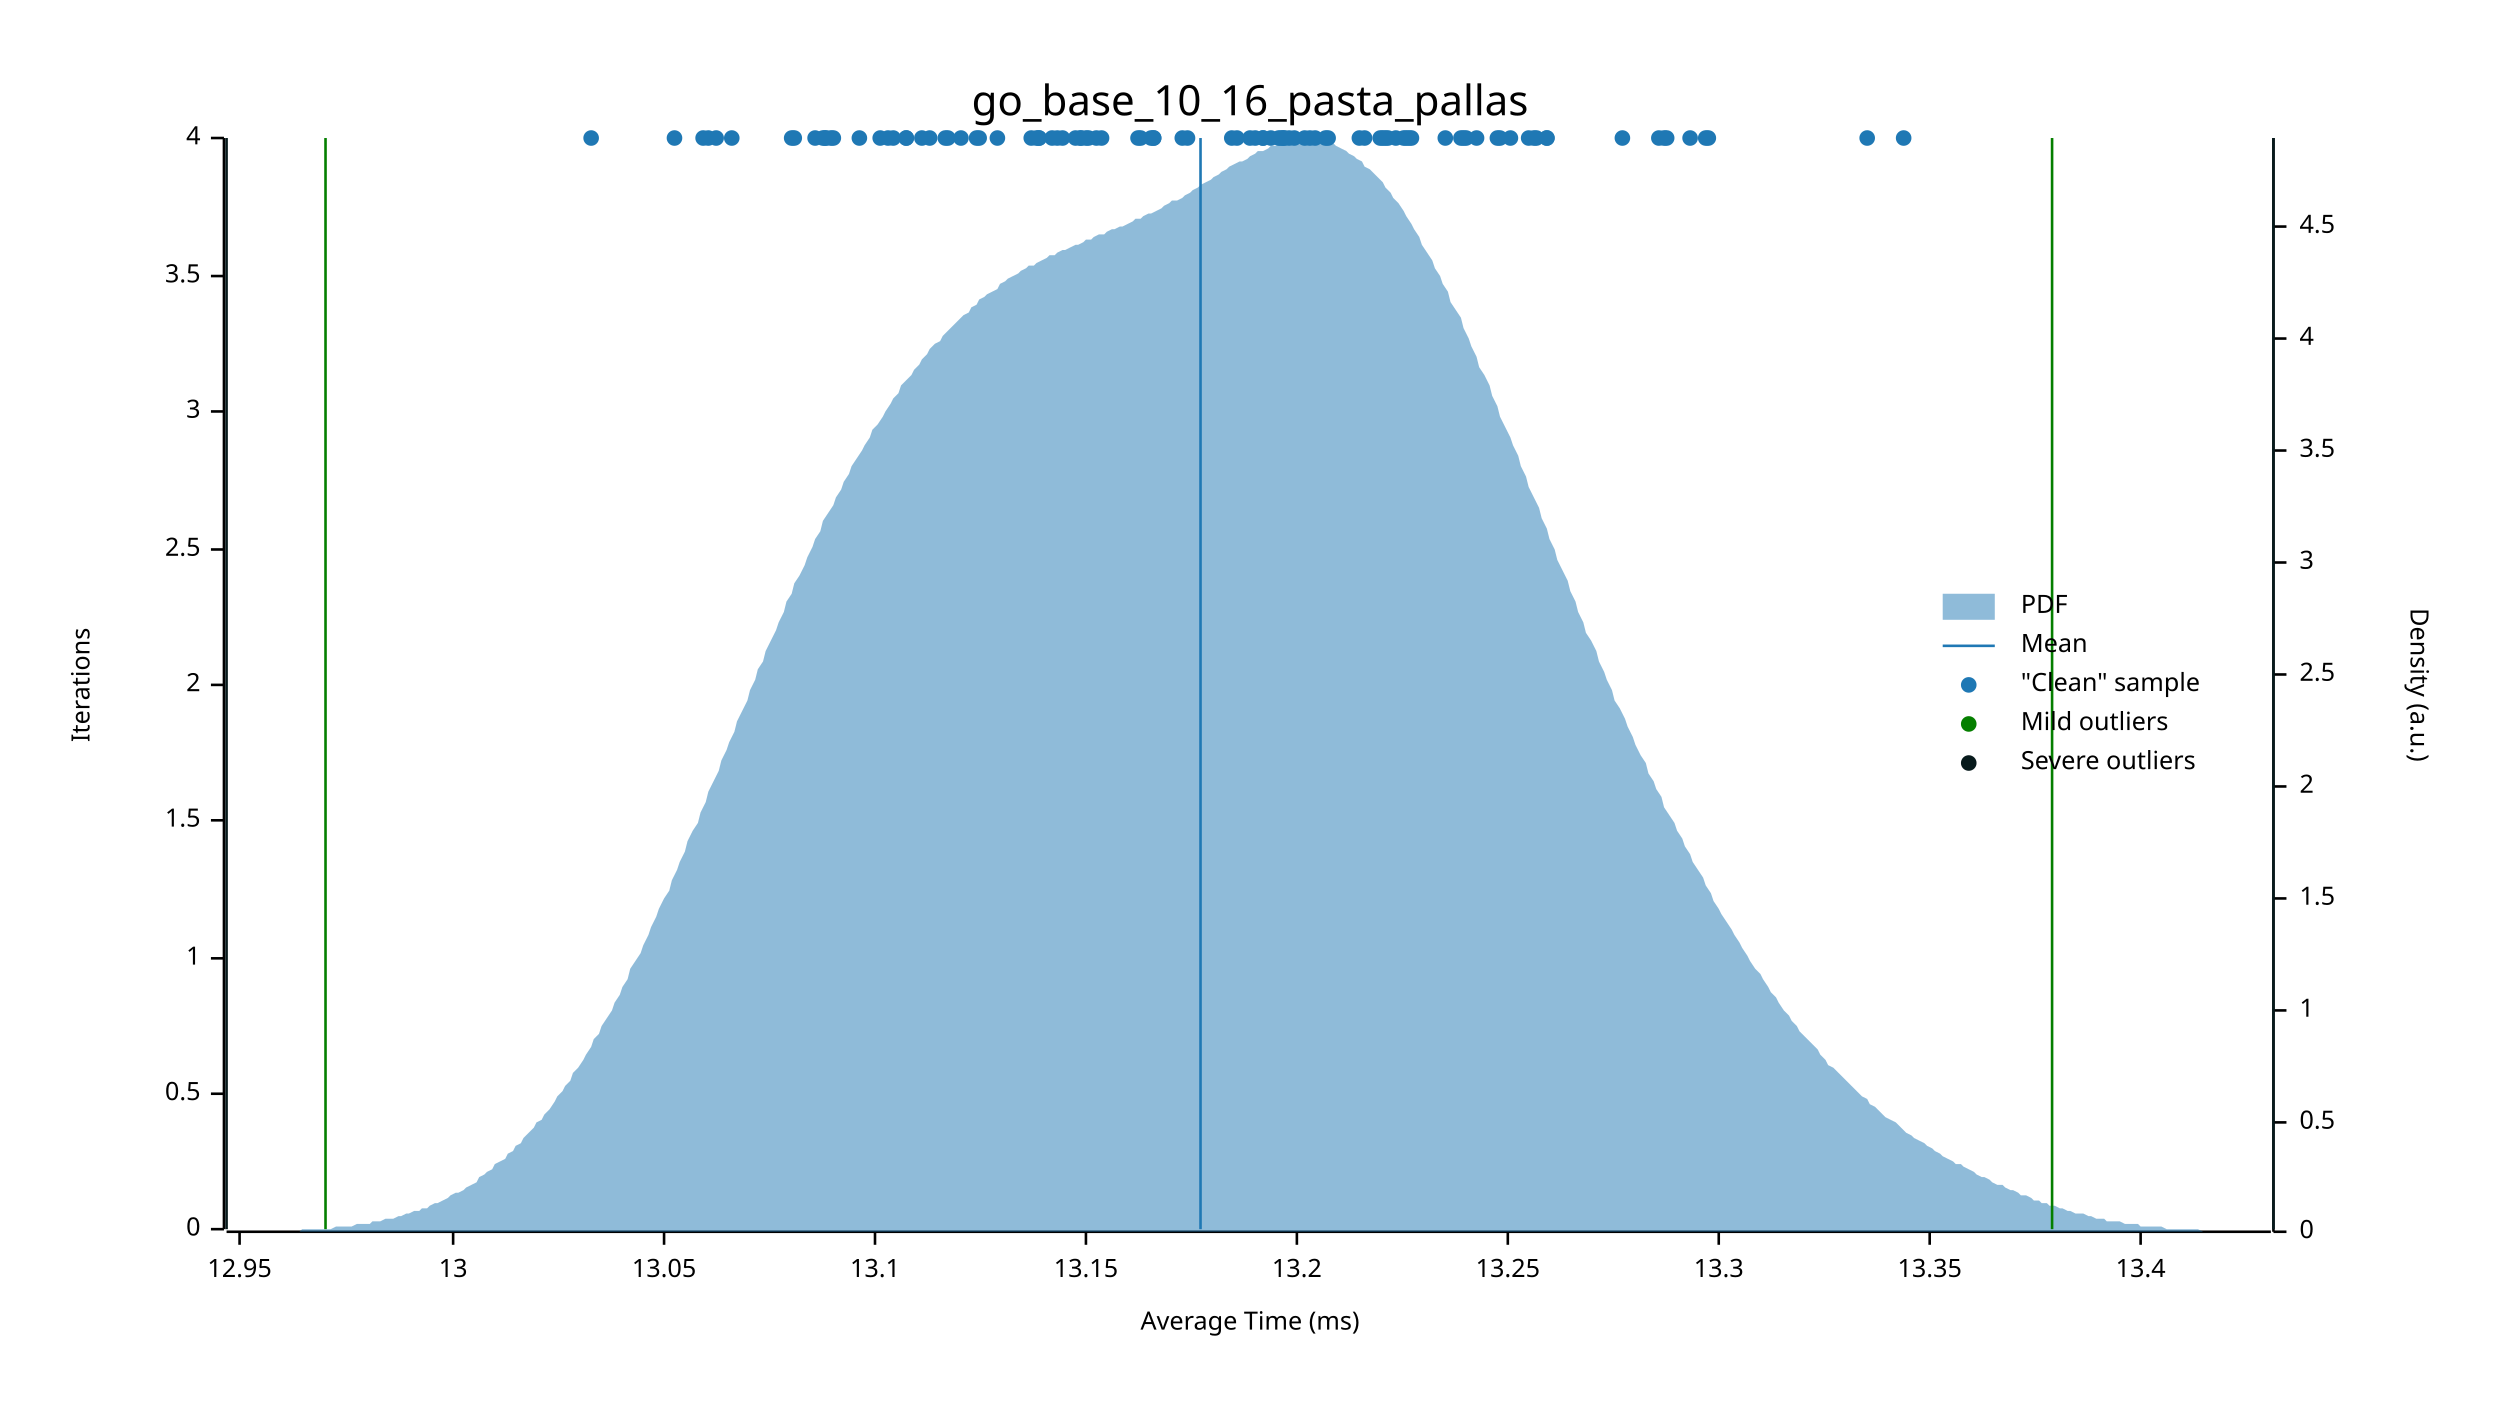
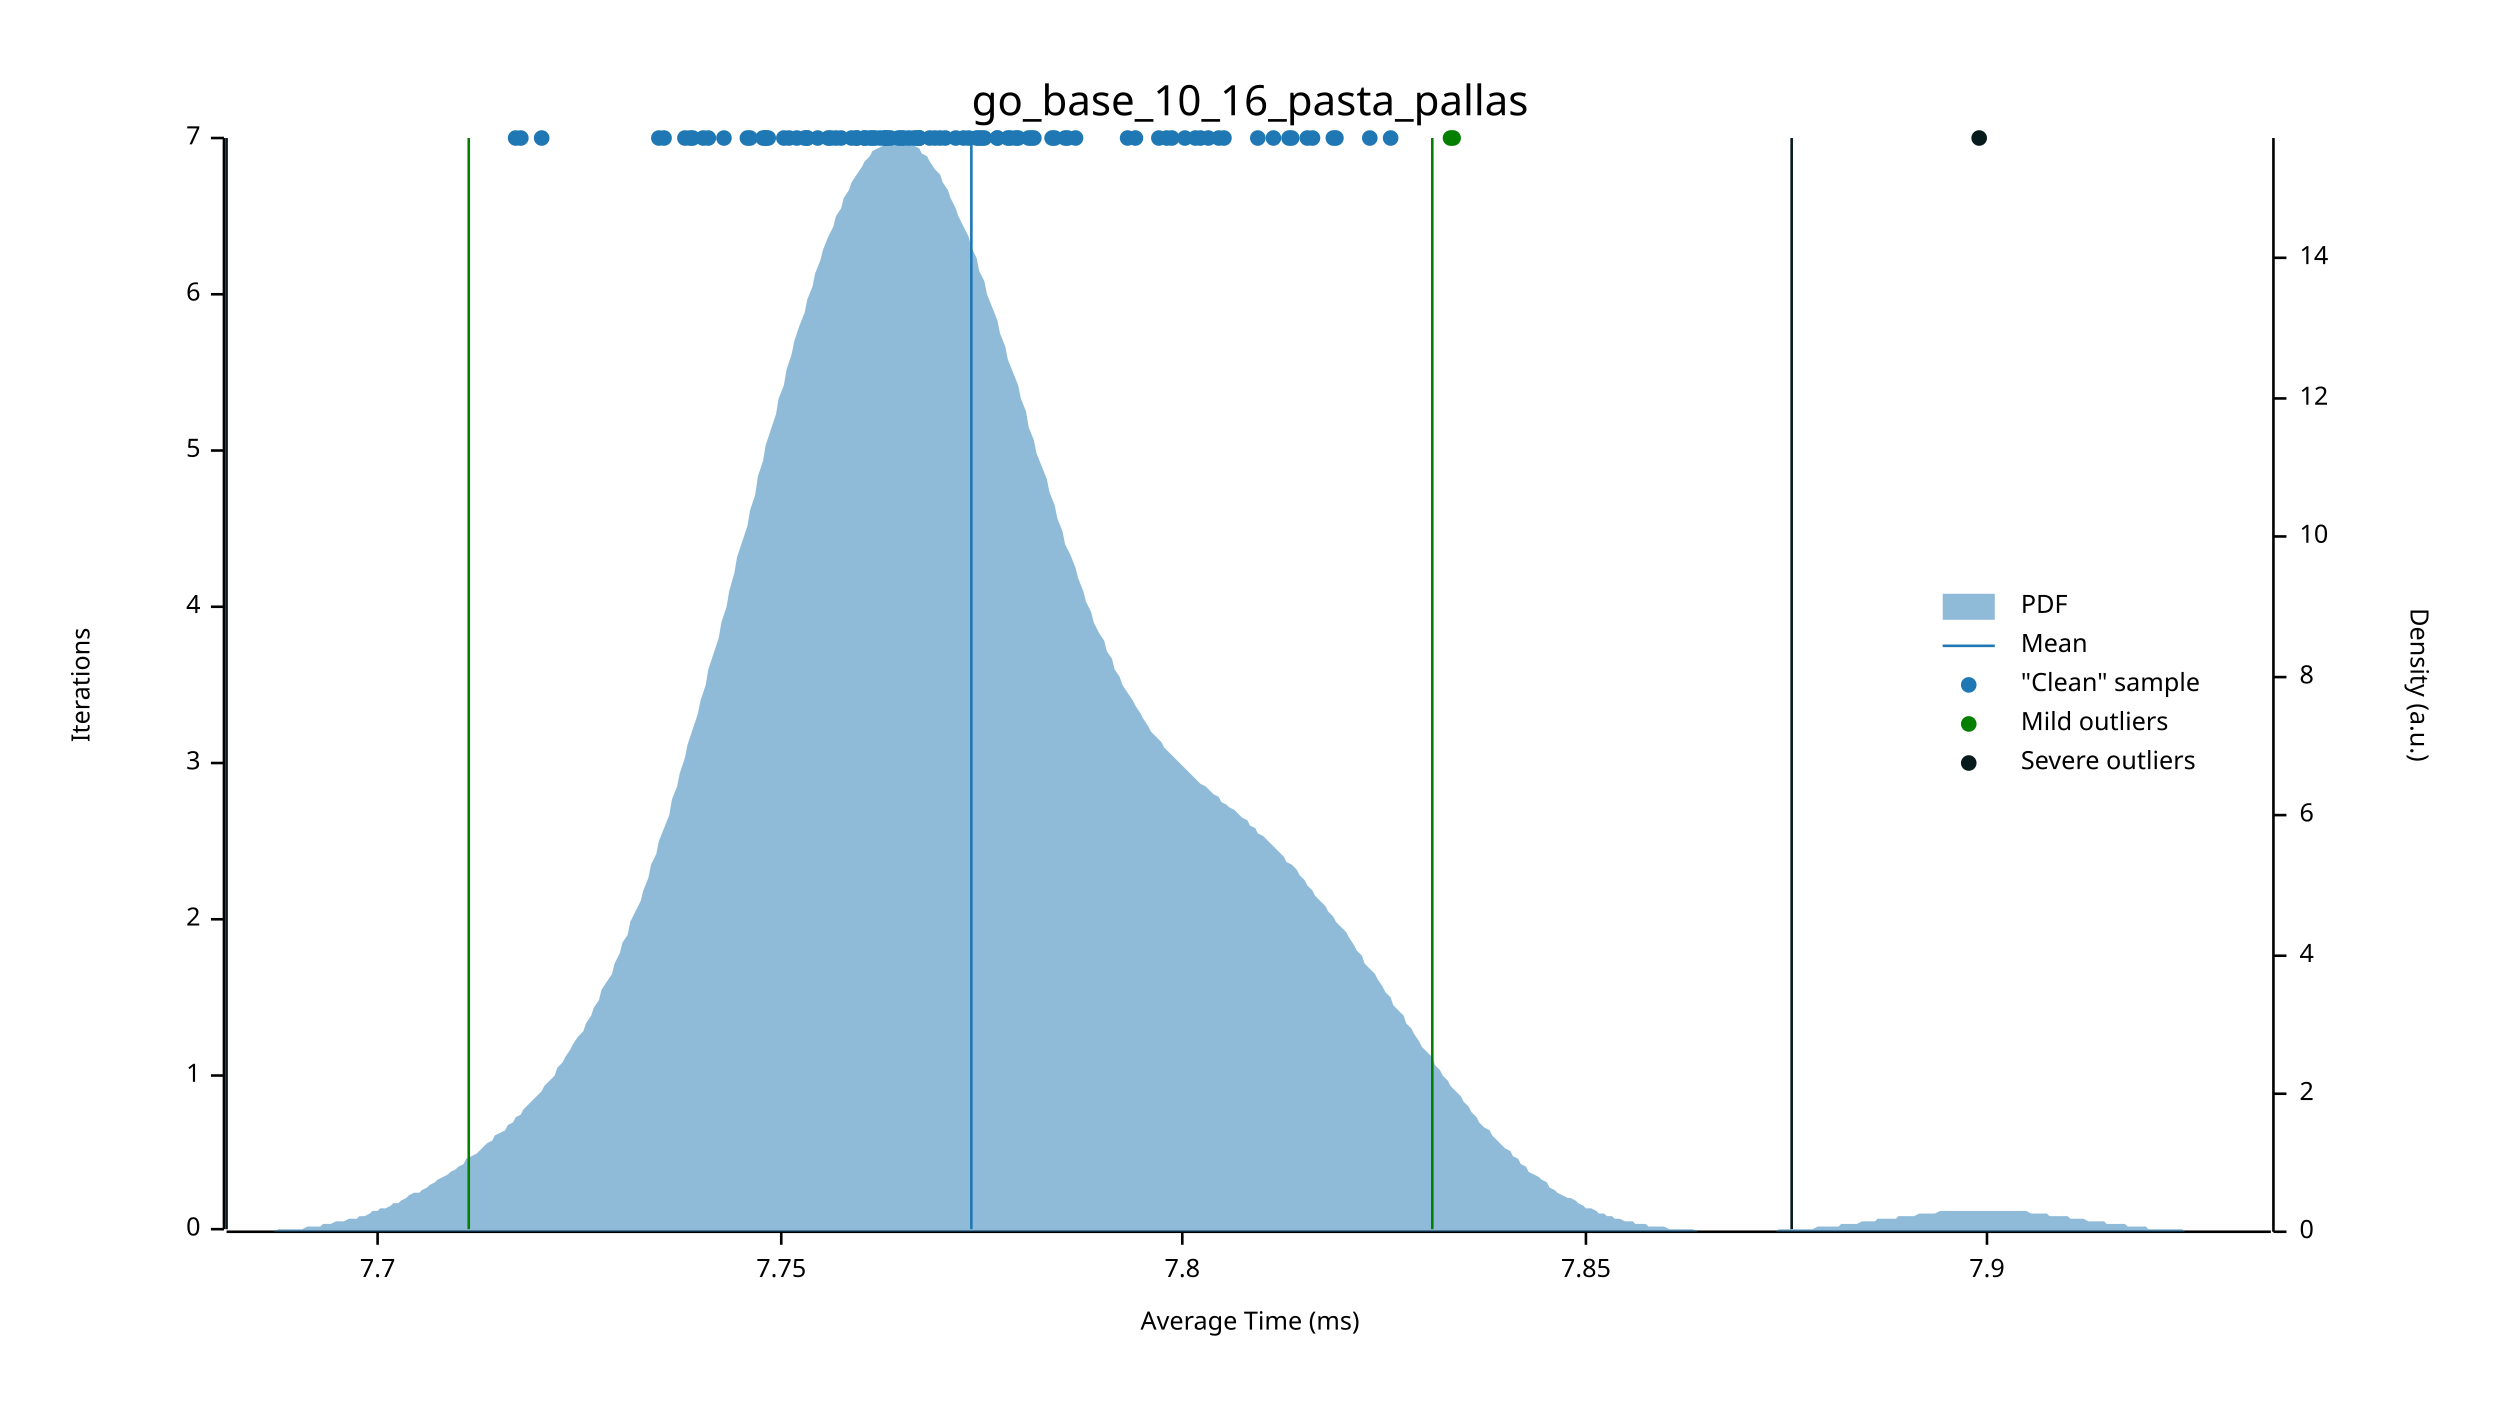
<svg xmlns="http://www.w3.org/2000/svg" width="960" height="540" viewBox="0 0 960 540">
  <text x="480" y="32" dy="0.76em" text-anchor="middle" font-family="sans-serif" font-size="16.129" opacity="1" fill="#000000">
go_base_10_16_pasta_pallas
</text>
  <text x="27" y="263" dy="0.76em" text-anchor="middle" font-family="sans-serif" font-size="9.677" opacity="1" fill="#000000" transform="rotate(270, 27, 263)">
Iterations
</text>
  <text x="480" y="513" dy="-0.5ex" text-anchor="middle" font-family="sans-serif" font-size="9.677" opacity="1" fill="#000000">
Average Time (ms)
</text>
  <polyline fill="none" opacity="1" stroke="#000000" stroke-width="1" points="86,53 86,472 " />
  <text x="77" y="472" dy="0.5ex" text-anchor="end" font-family="sans-serif" font-size="9.677" opacity="1" fill="#000000">
0
</text>
  <polyline fill="none" opacity="1" stroke="#000000" stroke-width="1" points="81,472 86,472 " />
-   <text x="77" y="420" dy="0.5ex" text-anchor="end" font-family="sans-serif" font-size="9.677" opacity="1" fill="#000000">
- 0.5
- </text>
-   <polyline fill="none" opacity="1" stroke="#000000" stroke-width="1" points="81,420 86,420 " />
-   <text x="77" y="368" dy="0.5ex" text-anchor="end" font-family="sans-serif" font-size="9.677" opacity="1" fill="#000000">
+   <text x="77" y="413" dy="0.5ex" text-anchor="end" font-family="sans-serif" font-size="9.677" opacity="1" fill="#000000">
1
</text>
-   <polyline fill="none" opacity="1" stroke="#000000" stroke-width="1" points="81,368 86,368 " />
-   <text x="77" y="315" dy="0.5ex" text-anchor="end" font-family="sans-serif" font-size="9.677" opacity="1" fill="#000000">
- 1.5
- </text>
-   <polyline fill="none" opacity="1" stroke="#000000" stroke-width="1" points="81,315 86,315 " />
-   <text x="77" y="263" dy="0.5ex" text-anchor="end" font-family="sans-serif" font-size="9.677" opacity="1" fill="#000000">
+   <polyline fill="none" opacity="1" stroke="#000000" stroke-width="1" points="81,413 86,413 " />
+   <text x="77" y="353" dy="0.5ex" text-anchor="end" font-family="sans-serif" font-size="9.677" opacity="1" fill="#000000">
2
</text>
-   <polyline fill="none" opacity="1" stroke="#000000" stroke-width="1" points="81,263 86,263 " />
-   <text x="77" y="211" dy="0.5ex" text-anchor="end" font-family="sans-serif" font-size="9.677" opacity="1" fill="#000000">
- 2.5
- </text>
-   <polyline fill="none" opacity="1" stroke="#000000" stroke-width="1" points="81,211 86,211 " />
-   <text x="77" y="158" dy="0.5ex" text-anchor="end" font-family="sans-serif" font-size="9.677" opacity="1" fill="#000000">
+   <polyline fill="none" opacity="1" stroke="#000000" stroke-width="1" points="81,353 86,353 " />
+   <text x="77" y="293" dy="0.5ex" text-anchor="end" font-family="sans-serif" font-size="9.677" opacity="1" fill="#000000">
3
</text>
-   <polyline fill="none" opacity="1" stroke="#000000" stroke-width="1" points="81,158 86,158 " />
-   <text x="77" y="106" dy="0.5ex" text-anchor="end" font-family="sans-serif" font-size="9.677" opacity="1" fill="#000000">
- 3.5
- </text>
-   <polyline fill="none" opacity="1" stroke="#000000" stroke-width="1" points="81,106 86,106 " />
+   <polyline fill="none" opacity="1" stroke="#000000" stroke-width="1" points="81,293 86,293 " />
+   <text x="77" y="233" dy="0.5ex" text-anchor="end" font-family="sans-serif" font-size="9.677" opacity="1" fill="#000000">
+ 4
+ </text>
+   <polyline fill="none" opacity="1" stroke="#000000" stroke-width="1" points="81,233 86,233 " />
+   <text x="77" y="173" dy="0.5ex" text-anchor="end" font-family="sans-serif" font-size="9.677" opacity="1" fill="#000000">
+ 5
+ </text>
+   <polyline fill="none" opacity="1" stroke="#000000" stroke-width="1" points="81,173 86,173 " />
+   <text x="77" y="113" dy="0.5ex" text-anchor="end" font-family="sans-serif" font-size="9.677" opacity="1" fill="#000000">
+ 6
+ </text>
+   <polyline fill="none" opacity="1" stroke="#000000" stroke-width="1" points="81,113 86,113 " />
  <text x="77" y="53" dy="0.5ex" text-anchor="end" font-family="sans-serif" font-size="9.677" opacity="1" fill="#000000">
- 4
+ 7
</text>
  <polyline fill="none" opacity="1" stroke="#000000" stroke-width="1" points="81,53 86,53 " />
  <polyline fill="none" opacity="1" stroke="#000000" stroke-width="1" points="87,473 872,473 " />
-   <text x="92" y="483" dy="0.76em" text-anchor="middle" font-family="sans-serif" font-size="9.677" opacity="1" fill="#000000">
- 12.95
- </text>
-   <polyline fill="none" opacity="1" stroke="#000000" stroke-width="1" points="92,473 92,478 " />
-   <text x="174" y="483" dy="0.76em" text-anchor="middle" font-family="sans-serif" font-size="9.677" opacity="1" fill="#000000">
- 13
- </text>
-   <polyline fill="none" opacity="1" stroke="#000000" stroke-width="1" points="174,473 174,478 " />
-   <text x="255" y="483" dy="0.76em" text-anchor="middle" font-family="sans-serif" font-size="9.677" opacity="1" fill="#000000">
- 13.05
- </text>
-   <polyline fill="none" opacity="1" stroke="#000000" stroke-width="1" points="255,473 255,478 " />
-   <text x="336" y="483" dy="0.76em" text-anchor="middle" font-family="sans-serif" font-size="9.677" opacity="1" fill="#000000">
- 13.1
- </text>
-   <polyline fill="none" opacity="1" stroke="#000000" stroke-width="1" points="336,473 336,478 " />
-   <text x="417" y="483" dy="0.76em" text-anchor="middle" font-family="sans-serif" font-size="9.677" opacity="1" fill="#000000">
- 13.15
- </text>
-   <polyline fill="none" opacity="1" stroke="#000000" stroke-width="1" points="417,473 417,478 " />
-   <text x="498" y="483" dy="0.76em" text-anchor="middle" font-family="sans-serif" font-size="9.677" opacity="1" fill="#000000">
- 13.2
- </text>
-   <polyline fill="none" opacity="1" stroke="#000000" stroke-width="1" points="498,473 498,478 " />
-   <text x="579" y="483" dy="0.76em" text-anchor="middle" font-family="sans-serif" font-size="9.677" opacity="1" fill="#000000">
- 13.25
- </text>
-   <polyline fill="none" opacity="1" stroke="#000000" stroke-width="1" points="579,473 579,478 " />
-   <text x="660" y="483" dy="0.76em" text-anchor="middle" font-family="sans-serif" font-size="9.677" opacity="1" fill="#000000">
- 13.3
- </text>
-   <polyline fill="none" opacity="1" stroke="#000000" stroke-width="1" points="660,473 660,478 " />
-   <text x="741" y="483" dy="0.76em" text-anchor="middle" font-family="sans-serif" font-size="9.677" opacity="1" fill="#000000">
- 13.35
- </text>
-   <polyline fill="none" opacity="1" stroke="#000000" stroke-width="1" points="741,473 741,478 " />
-   <text x="822" y="483" dy="0.76em" text-anchor="middle" font-family="sans-serif" font-size="9.677" opacity="1" fill="#000000">
- 13.4
- </text>
-   <polyline fill="none" opacity="1" stroke="#000000" stroke-width="1" points="822,473 822,478 " />
+   <text x="145" y="483" dy="0.76em" text-anchor="middle" font-family="sans-serif" font-size="9.677" opacity="1" fill="#000000">
+ 7.7
+ </text>
+   <polyline fill="none" opacity="1" stroke="#000000" stroke-width="1" points="145,473 145,478 " />
+   <text x="300" y="483" dy="0.76em" text-anchor="middle" font-family="sans-serif" font-size="9.677" opacity="1" fill="#000000">
+ 7.75
+ </text>
+   <polyline fill="none" opacity="1" stroke="#000000" stroke-width="1" points="300,473 300,478 " />
+   <text x="454" y="483" dy="0.76em" text-anchor="middle" font-family="sans-serif" font-size="9.677" opacity="1" fill="#000000">
+ 7.8
+ </text>
+   <polyline fill="none" opacity="1" stroke="#000000" stroke-width="1" points="454,473 454,478 " />
+   <text x="609" y="483" dy="0.76em" text-anchor="middle" font-family="sans-serif" font-size="9.677" opacity="1" fill="#000000">
+ 7.85
+ </text>
+   <polyline fill="none" opacity="1" stroke="#000000" stroke-width="1" points="609,473 609,478 " />
+   <text x="763" y="483" dy="0.76em" text-anchor="middle" font-family="sans-serif" font-size="9.677" opacity="1" fill="#000000">
+ 7.9
+ </text>
+   <polyline fill="none" opacity="1" stroke="#000000" stroke-width="1" points="763,473 763,478 " />
  <text x="933" y="263" dy="0.76em" text-anchor="middle" font-family="sans-serif" font-size="9.677" opacity="1" fill="#000000" transform="rotate(90, 933, 263)">
Density (a.u.)
</text>
  <polyline fill="none" opacity="1" stroke="#000000" stroke-width="1" points="873,53 873,473 " />
  <text x="883" y="473" dy="0.5ex" text-anchor="start" font-family="sans-serif" font-size="9.677" opacity="1" fill="#000000">
0
</text>
  <polyline fill="none" opacity="1" stroke="#000000" stroke-width="1" points="873,473 878,473 " />
-   <text x="883" y="431" dy="0.5ex" text-anchor="start" font-family="sans-serif" font-size="9.677" opacity="1" fill="#000000">
- 0.5
- </text>
-   <polyline fill="none" opacity="1" stroke="#000000" stroke-width="1" points="873,431 878,431 " />
-   <text x="883" y="388" dy="0.5ex" text-anchor="start" font-family="sans-serif" font-size="9.677" opacity="1" fill="#000000">
- 1
- </text>
-   <polyline fill="none" opacity="1" stroke="#000000" stroke-width="1" points="873,388 878,388 " />
-   <text x="883" y="345" dy="0.5ex" text-anchor="start" font-family="sans-serif" font-size="9.677" opacity="1" fill="#000000">
- 1.5
- </text>
-   <polyline fill="none" opacity="1" stroke="#000000" stroke-width="1" points="873,345 878,345 " />
-   <text x="883" y="302" dy="0.5ex" text-anchor="start" font-family="sans-serif" font-size="9.677" opacity="1" fill="#000000">
+   <text x="883" y="420" dy="0.5ex" text-anchor="start" font-family="sans-serif" font-size="9.677" opacity="1" fill="#000000">
2
</text>
-   <polyline fill="none" opacity="1" stroke="#000000" stroke-width="1" points="873,302 878,302 " />
-   <text x="883" y="259" dy="0.5ex" text-anchor="start" font-family="sans-serif" font-size="9.677" opacity="1" fill="#000000">
- 2.5
- </text>
-   <polyline fill="none" opacity="1" stroke="#000000" stroke-width="1" points="873,259 878,259 " />
-   <text x="883" y="216" dy="0.5ex" text-anchor="start" font-family="sans-serif" font-size="9.677" opacity="1" fill="#000000">
- 3
- </text>
-   <polyline fill="none" opacity="1" stroke="#000000" stroke-width="1" points="873,216 878,216 " />
-   <text x="883" y="173" dy="0.5ex" text-anchor="start" font-family="sans-serif" font-size="9.677" opacity="1" fill="#000000">
- 3.5
- </text>
-   <polyline fill="none" opacity="1" stroke="#000000" stroke-width="1" points="873,173 878,173 " />
-   <text x="883" y="130" dy="0.5ex" text-anchor="start" font-family="sans-serif" font-size="9.677" opacity="1" fill="#000000">
+   <polyline fill="none" opacity="1" stroke="#000000" stroke-width="1" points="873,420 878,420 " />
+   <text x="883" y="367" dy="0.5ex" text-anchor="start" font-family="sans-serif" font-size="9.677" opacity="1" fill="#000000">
4
</text>
-   <polyline fill="none" opacity="1" stroke="#000000" stroke-width="1" points="873,130 878,130 " />
-   <text x="883" y="87" dy="0.5ex" text-anchor="start" font-family="sans-serif" font-size="9.677" opacity="1" fill="#000000">
- 4.5
- </text>
-   <polyline fill="none" opacity="1" stroke="#000000" stroke-width="1" points="873,87 878,87 " />
-   <polygon opacity="0.5" fill="#1F78B4" points="87,473 88,473 90,473 91,473 93,473 94,473 96,473 98,473 99,473 101,473 102,473 104,473 105,473 107,473 109,473 110,473 112,473 113,473 115,473 116,472 118,472 120,472 121,472 123,472 124,472 126,472 127,472 129,471 131,471 132,471 134,471 135,471 137,470 138,470 140,470 142,470 143,469 145,469 146,469 148,468 150,468 151,468 153,467 154,467 156,466 157,466 159,465 161,465 162,464 164,464 165,463 167,462 168,462 170,461 172,460 173,459 175,458 176,458 178,457 179,456 181,455 183,454 184,452 186,451 187,450 189,449 190,447 192,446 194,445 195,443 197,442 198,440 200,439 201,437 203,435 205,433 206,431 208,430 209,428 211,426 213,423 214,421 216,419 217,417 219,415 220,412 222,410 224,407 225,405 227,402 228,399 230,397 231,394 233,391 235,388 236,385 238,382 239,379 241,376 242,372 244,369 246,366 247,363 249,359 250,356 252,352 253,349 255,345 257,342 258,338 260,334 261,331 263,327 264,323 266,319 268,316 269,312 271,308 272,304 274,300 276,296 277,292 279,288 280,285 282,281 283,277 285,273 287,269 288,265 290,261 291,257 293,254 294,250 296,246 298,242 299,239 301,235 302,231 304,228 305,224 307,221 309,217 310,214 312,210 313,207 315,204 316,200 318,197 320,194 321,191 323,188 324,185 326,182 327,179 329,176 331,173 332,171 334,168 335,165 337,163 339,160 340,158 342,155 343,153 345,151 346,148 348,146 350,144 351,142 353,140 354,138 356,136 357,134 359,132 361,131 362,129 364,127 365,126 367,124 368,123 370,121 372,120 373,118 375,117 376,115 378,114 379,113 381,112 383,111 384,109 386,108 387,107 389,106 391,105 392,104 394,103 395,102 397,102 398,101 400,100 402,99 403,98 405,98 406,97 408,96 409,96 411,95 413,94 414,94 416,93 417,92 419,92 420,91 422,90 424,90 425,89 427,88 428,88 430,87 431,87 433,86 435,85 436,84 438,84 439,83 441,82 442,82 444,81 446,80 447,79 449,78 450,77 452,77 454,76 455,75 457,74 458,73 460,72 461,71 463,70 465,69 466,68 468,67 469,66 471,65 472,64 474,63 476,62 477,62 479,61 480,60 482,59 483,58 485,58 487,57 488,56 490,56 491,55 493,55 494,54 496,54 498,54 499,54 501,54 502,53 504,54 505,54 507,54 509,54 510,55 512,55 513,56 515,57 517,58 518,59 520,60 521,61 523,62 524,64 526,65 528,67 529,68 531,70 532,72 534,74 535,76 537,78 539,81 540,83 542,86 543,88 545,91 546,94 548,97 550,100 551,103 553,106 554,109 556,112 557,116 559,119 561,122 562,126 564,130 565,133 567,137 568,141 570,144 572,148 573,152 575,156 576,160 578,164 580,168 581,171 583,175 584,179 586,183 587,187 589,191 591,195 592,199 594,203 595,207 597,211 598,215 600,219 602,223 603,227 605,231 606,235 608,239 609,243 611,246 613,250 614,254 616,258 617,261 619,265 620,269 622,272 624,276 625,279 627,283 628,286 630,290 632,293 633,297 635,300 636,303 638,306 639,310 641,313 643,316 644,319 646,322 647,325 649,328 650,331 652,334 654,337 655,340 657,343 658,346 660,349 661,351 663,354 665,357 666,359 668,362 669,364 671,367 672,369 674,372 676,374 677,376 679,379 680,381 682,383 683,385 685,388 687,390 688,392 690,394 691,396 693,398 695,400 696,401 698,403 699,405 701,407 702,409 704,410 706,412 707,413 709,415 710,416 712,418 713,419 715,421 717,422 718,424 720,425 721,426 723,428 724,429 726,430 728,431 729,432 731,434 732,435 734,436 735,437 737,438 739,439 740,440 742,441 743,442 745,443 746,444 748,445 750,446 751,447 753,447 754,448 756,449 758,450 759,451 761,452 762,452 764,453 765,454 767,455 769,455 770,456 772,457 773,457 775,458 776,459 778,459 780,460 781,461 783,461 784,462 786,462 787,463 789,463 791,464 792,464 794,465 795,465 797,466 798,466 800,466 802,467 803,467 805,468 806,468 808,468 809,469 811,469 813,469 814,469 816,470 817,470 819,470 821,470 822,471 824,471 825,471 827,471 828,471 830,471 832,472 833,472 835,472 836,472 838,472 839,472 841,472 843,472 844,472 846,473 847,473 849,473 850,473 852,473 854,473 855,473 857,473 858,473 860,473 861,473 863,473 865,473 866,473 868,473 869,473 871,473 873,473 873,473 87,473 " />
-   <polyline fill="none" opacity="1" stroke="#1F78B4" stroke-width="1" points="461,472 461,53 " />
-   <polyline fill="none" opacity="1" stroke="#057F00" stroke-width="1" points="125,472 125,53 " />
-   <polyline fill="none" opacity="1" stroke="#057F00" stroke-width="1" points="788,472 788,53 " />
+   <polyline fill="none" opacity="1" stroke="#000000" stroke-width="1" points="873,367 878,367 " />
+   <text x="883" y="313" dy="0.5ex" text-anchor="start" font-family="sans-serif" font-size="9.677" opacity="1" fill="#000000">
+ 6
+ </text>
+   <polyline fill="none" opacity="1" stroke="#000000" stroke-width="1" points="873,313 878,313 " />
+   <text x="883" y="260" dy="0.5ex" text-anchor="start" font-family="sans-serif" font-size="9.677" opacity="1" fill="#000000">
+ 8
+ </text>
+   <polyline fill="none" opacity="1" stroke="#000000" stroke-width="1" points="873,260 878,260 " />
+   <text x="883" y="206" dy="0.5ex" text-anchor="start" font-family="sans-serif" font-size="9.677" opacity="1" fill="#000000">
+ 10
+ </text>
+   <polyline fill="none" opacity="1" stroke="#000000" stroke-width="1" points="873,206 878,206 " />
+   <text x="883" y="153" dy="0.5ex" text-anchor="start" font-family="sans-serif" font-size="9.677" opacity="1" fill="#000000">
+ 12
+ </text>
+   <polyline fill="none" opacity="1" stroke="#000000" stroke-width="1" points="873,153 878,153 " />
+   <text x="883" y="99" dy="0.5ex" text-anchor="start" font-family="sans-serif" font-size="9.677" opacity="1" fill="#000000">
+ 14
+ </text>
+   <polyline fill="none" opacity="1" stroke="#000000" stroke-width="1" points="873,99 878,99 " />
+   <polygon opacity="0.5" fill="#1F78B4" points="87,473 88,473 90,473 91,473 93,473 94,473 96,473 98,473 99,473 101,473 102,473 104,473 105,473 107,472 109,472 110,472 112,472 113,472 115,472 116,472 118,471 120,471 121,471 123,471 124,470 126,470 127,470 129,469 131,469 132,469 134,468 135,468 137,468 138,467 140,467 142,466 143,465 145,465 146,464 148,464 150,463 151,462 153,462 154,461 156,460 157,459 159,458 161,458 162,457 164,456 165,455 167,454 168,453 170,452 172,451 173,450 175,449 176,448 178,447 179,445 181,444 183,443 184,442 186,440 187,439 189,438 190,436 192,435 194,434 195,432 197,431 198,429 200,428 201,426 203,424 205,422 206,421 208,419 209,417 211,415 213,413 214,410 216,408 217,406 219,403 220,401 222,398 224,396 225,393 227,390 228,387 230,384 231,380 233,377 235,374 236,370 238,366 239,362 241,359 242,354 244,350 246,346 247,342 249,337 250,332 252,328 253,323 255,318 257,313 258,307 260,302 261,297 263,291 264,286 266,280 268,274 269,269 271,263 272,257 274,251 276,245 277,239 279,233 280,227 282,220 283,214 285,208 287,202 288,196 290,190 291,183 293,177 294,171 296,165 298,159 299,153 301,148 302,142 304,136 305,131 307,125 309,120 310,115 312,110 313,105 315,100 316,96 318,91 320,87 321,83 323,80 324,76 326,73 327,70 329,67 331,64 332,62 334,60 335,58 337,57 339,56 340,55 342,54 343,54 345,53 346,54 348,54 350,55 351,56 353,57 354,59 356,60 357,62 359,65 361,67 362,70 364,73 365,76 367,80 368,83 370,87 372,91 373,95 375,99 376,104 378,108 379,113 381,118 383,123 384,128 386,133 387,138 389,143 391,148 392,153 394,158 395,164 397,169 398,174 400,179 402,184 403,189 405,194 406,199 408,204 409,209 411,213 413,218 414,222 416,227 417,231 419,235 420,239 422,243 424,246 425,250 427,253 428,257 430,260 431,263 433,266 435,269 436,271 438,274 439,276 441,279 442,281 444,283 446,285 447,287 449,289 450,290 452,292 454,294 455,295 457,297 458,298 460,300 461,301 463,302 465,304 466,305 468,306 469,308 471,309 472,310 474,311 476,313 477,314 479,315 480,317 482,318 483,320 485,321 487,323 488,324 490,326 491,327 493,329 494,331 496,332 498,334 499,336 501,338 502,340 504,342 505,344 507,346 509,348 510,350 512,352 513,354 515,356 517,358 518,360 520,363 521,365 523,367 524,370 526,372 528,374 529,376 531,379 532,381 534,383 535,386 537,388 539,390 540,393 542,395 543,397 545,400 546,402 548,404 550,406 551,409 553,411 554,413 556,415 557,417 559,419 561,421 562,423 564,425 565,427 567,429 568,431 570,433 572,434 573,436 575,438 576,439 578,441 580,442 581,444 583,445 584,447 586,448 587,450 589,451 591,452 592,453 594,454 595,456 597,457 598,458 600,459 602,460 603,460 605,461 606,462 608,463 609,464 611,464 613,465 614,466 616,466 617,467 619,467 620,468 622,468 624,469 625,469 627,469 628,470 630,470 632,470 633,471 635,471 636,471 638,471 639,471 641,472 643,472 644,472 646,472 647,472 649,472 650,472 652,473 654,473 655,473 657,473 658,473 660,473 661,473 663,473 665,473 666,473 668,473 669,473 671,473 672,473 674,473 676,473 677,473 679,473 680,473 682,473 683,472 685,472 687,472 688,472 690,472 691,472 693,472 695,472 696,472 698,471 699,471 701,471 702,471 704,471 706,471 707,470 709,470 710,470 712,470 713,470 715,469 717,469 718,469 720,469 721,468 723,468 724,468 726,468 728,468 729,467 731,467 732,467 734,467 735,467 737,466 739,466 740,466 742,466 743,466 745,465 746,465 748,465 750,465 751,465 753,465 754,465 756,465 758,465 759,465 761,465 762,465 764,465 765,465 767,465 769,465 770,465 772,465 773,465 775,465 776,465 778,465 780,466 781,466 783,466 784,466 786,466 787,467 789,467 791,467 792,467 794,467 795,468 797,468 798,468 800,468 802,469 803,469 805,469 806,469 808,469 809,470 811,470 813,470 814,470 816,470 817,471 819,471 821,471 822,471 824,471 825,472 827,472 828,472 830,472 832,472 833,472 835,472 836,472 838,472 839,473 841,473 843,473 844,473 846,473 847,473 849,473 850,473 852,473 854,473 855,473 857,473 858,473 860,473 861,473 863,473 865,473 866,473 868,473 869,473 871,473 873,473 873,473 87,473 " />
+   <polyline fill="none" opacity="1" stroke="#1F78B4" stroke-width="1" points="373,472 373,53 " />
+   <polyline fill="none" opacity="1" stroke="#057F00" stroke-width="1" points="180,472 180,53 " />
+   <polyline fill="none" opacity="1" stroke="#057F00" stroke-width="1" points="550,472 550,53 " />
  <polyline fill="none" opacity="1" stroke="#071A1C" stroke-width="1" points="87,472 87,53 " />
-   <polyline fill="none" opacity="1" stroke="#071A1C" stroke-width="1" points="873,472 873,53 " />
-   <circle cx="594" cy="53" r="3" opacity="1" fill="#1F78B4" stroke="none" stroke-width="1" />
-   <circle cx="443" cy="53" r="3" opacity="1" fill="#1F78B4" stroke="none" stroke-width="1" />
-   <circle cx="561" cy="53" r="3" opacity="1" fill="#1F78B4" stroke="none" stroke-width="1" />
-   <circle cx="454" cy="53" r="3" opacity="1" fill="#1F78B4" stroke="none" stroke-width="1" />
-   <circle cx="399" cy="53" r="3" opacity="1" fill="#1F78B4" stroke="none" stroke-width="1" />
+   <polyline fill="none" opacity="1" stroke="#071A1C" stroke-width="1" points="688,472 688,53 " />
+   <circle cx="496" cy="53" r="3" opacity="1" fill="#1F78B4" stroke="none" stroke-width="1" />
+   <circle cx="351" cy="53" r="3" opacity="1" fill="#1F78B4" stroke="none" stroke-width="1" />
+   <circle cx="345" cy="53" r="3" opacity="1" fill="#1F78B4" stroke="none" stroke-width="1" />
+   <circle cx="357" cy="53" r="3" opacity="1" fill="#1F78B4" stroke="none" stroke-width="1" />
+   <circle cx="306" cy="53" r="3" opacity="1" fill="#1F78B4" stroke="none" stroke-width="1" />
+   <circle cx="468" cy="53" r="3" opacity="1" fill="#1F78B4" stroke="none" stroke-width="1" />
+   <circle cx="263" cy="53" r="3" opacity="1" fill="#1F78B4" stroke="none" stroke-width="1" />
+   <circle cx="353" cy="53" r="3" opacity="1" fill="#1F78B4" stroke="none" stroke-width="1" />
+   <circle cx="314" cy="53" r="3" opacity="1" fill="#1F78B4" stroke="none" stroke-width="1" />
+   <circle cx="294" cy="53" r="3" opacity="1" fill="#1F78B4" stroke="none" stroke-width="1" />
+   <circle cx="391" cy="53" r="3" opacity="1" fill="#1F78B4" stroke="none" stroke-width="1" />
+   <circle cx="455" cy="53" r="3" opacity="1" fill="#1F78B4" stroke="none" stroke-width="1" />
+   <circle cx="383" cy="53" r="3" opacity="1" fill="#1F78B4" stroke="none" stroke-width="1" />
+   <circle cx="347" cy="53" r="3" opacity="1" fill="#1F78B4" stroke="none" stroke-width="1" />
+   <circle cx="390" cy="53" r="3" opacity="1" fill="#1F78B4" stroke="none" stroke-width="1" />
+   <circle cx="353" cy="53" r="3" opacity="1" fill="#1F78B4" stroke="none" stroke-width="1" />
+   <circle cx="340" cy="53" r="3" opacity="1" fill="#1F78B4" stroke="none" stroke-width="1" />
+   <circle cx="198" cy="53" r="3" opacity="1" fill="#1F78B4" stroke="none" stroke-width="1" />
+   <circle cx="253" cy="53" r="3" opacity="1" fill="#1F78B4" stroke="none" stroke-width="1" />
+   <circle cx="270" cy="53" r="3" opacity="1" fill="#1F78B4" stroke="none" stroke-width="1" />
+   <circle cx="323" cy="53" r="3" opacity="1" fill="#1F78B4" stroke="none" stroke-width="1" />
+   <circle cx="436" cy="53" r="3" opacity="1" fill="#1F78B4" stroke="none" stroke-width="1" />
+   <circle cx="208" cy="53" r="3" opacity="1" fill="#1F78B4" stroke="none" stroke-width="1" />
+   <circle cx="327" cy="53" r="3" opacity="1" fill="#1F78B4" stroke="none" stroke-width="1" />
+   <circle cx="287" cy="53" r="3" opacity="1" fill="#1F78B4" stroke="none" stroke-width="1" />
+   <circle cx="359" cy="53" r="3" opacity="1" fill="#1F78B4" stroke="none" stroke-width="1" />
+   <circle cx="310" cy="53" r="3" opacity="1" fill="#1F78B4" stroke="none" stroke-width="1" />
+   <circle cx="396" cy="53" r="3" opacity="1" fill="#1F78B4" stroke="none" stroke-width="1" />
+   <circle cx="388" cy="53" r="3" opacity="1" fill="#1F78B4" stroke="none" stroke-width="1" />
+   <circle cx="265" cy="53" r="3" opacity="1" fill="#1F78B4" stroke="none" stroke-width="1" />
+   <circle cx="200" cy="53" r="3" opacity="1" fill="#1F78B4" stroke="none" stroke-width="1" />
+   <circle cx="370" cy="53" r="3" opacity="1" fill="#1F78B4" stroke="none" stroke-width="1" />
+   <circle cx="319" cy="53" r="3" opacity="1" fill="#1F78B4" stroke="none" stroke-width="1" />
+   <circle cx="266" cy="53" r="3" opacity="1" fill="#1F78B4" stroke="none" stroke-width="1" />
+   <circle cx="372" cy="53" r="3" opacity="1" fill="#1F78B4" stroke="none" stroke-width="1" />
+   <circle cx="349" cy="53" r="3" opacity="1" fill="#1F78B4" stroke="none" stroke-width="1" />
+   <circle cx="341" cy="53" r="3" opacity="1" fill="#1F78B4" stroke="none" stroke-width="1" />
+   <circle cx="301" cy="53" r="3" opacity="1" fill="#1F78B4" stroke="none" stroke-width="1" />
+   <circle cx="387" cy="53" r="3" opacity="1" fill="#1F78B4" stroke="none" stroke-width="1" />
+   <circle cx="495" cy="53" r="3" opacity="1" fill="#1F78B4" stroke="none" stroke-width="1" />
+   <circle cx="459" cy="53" r="3" opacity="1" fill="#1F78B4" stroke="none" stroke-width="1" />
+   <circle cx="526" cy="53" r="3" opacity="1" fill="#1F78B4" stroke="none" stroke-width="1" />
+   <circle cx="504" cy="53" r="3" opacity="1" fill="#1F78B4" stroke="none" stroke-width="1" />
+   <circle cx="534" cy="53" r="3" opacity="1" fill="#1F78B4" stroke="none" stroke-width="1" />
+   <circle cx="335" cy="53" r="3" opacity="1" fill="#1F78B4" stroke="none" stroke-width="1" />
+   <circle cx="513" cy="53" r="3" opacity="1" fill="#1F78B4" stroke="none" stroke-width="1" />
+   <circle cx="448" cy="53" r="3" opacity="1" fill="#1F78B4" stroke="none" stroke-width="1" />
+   <circle cx="445" cy="53" r="3" opacity="1" fill="#1F78B4" stroke="none" stroke-width="1" />
+   <circle cx="464" cy="53" r="3" opacity="1" fill="#1F78B4" stroke="none" stroke-width="1" />
+   <circle cx="293" cy="53" r="3" opacity="1" fill="#1F78B4" stroke="none" stroke-width="1" />
+   <circle cx="334" cy="53" r="3" opacity="1" fill="#1F78B4" stroke="none" stroke-width="1" />
+   <circle cx="375" cy="53" r="3" opacity="1" fill="#1F78B4" stroke="none" stroke-width="1" />
+   <circle cx="410" cy="53" r="3" opacity="1" fill="#1F78B4" stroke="none" stroke-width="1" />
+   <circle cx="376" cy="53" r="3" opacity="1" fill="#1F78B4" stroke="none" stroke-width="1" />
+   <circle cx="502" cy="53" r="3" opacity="1" fill="#1F78B4" stroke="none" stroke-width="1" />
+   <circle cx="303" cy="53" r="3" opacity="1" fill="#1F78B4" stroke="none" stroke-width="1" />
+   <circle cx="395" cy="53" r="3" opacity="1" fill="#1F78B4" stroke="none" stroke-width="1" />
+   <circle cx="272" cy="53" r="3" opacity="1" fill="#1F78B4" stroke="none" stroke-width="1" />
+   <circle cx="295" cy="53" r="3" opacity="1" fill="#1F78B4" stroke="none" stroke-width="1" />
+   <circle cx="329" cy="53" r="3" opacity="1" fill="#1F78B4" stroke="none" stroke-width="1" />
+   <circle cx="346" cy="53" r="3" opacity="1" fill="#1F78B4" stroke="none" stroke-width="1" />
+   <circle cx="409" cy="53" r="3" opacity="1" fill="#1F78B4" stroke="none" stroke-width="1" />
+   <circle cx="433" cy="53" r="3" opacity="1" fill="#1F78B4" stroke="none" stroke-width="1" />
+   <circle cx="318" cy="53" r="3" opacity="1" fill="#1F78B4" stroke="none" stroke-width="1" />
+   <circle cx="352" cy="53" r="3" opacity="1" fill="#1F78B4" stroke="none" stroke-width="1" />
+   <circle cx="383" cy="53" r="3" opacity="1" fill="#1F78B4" stroke="none" stroke-width="1" />
+   <circle cx="367" cy="53" r="3" opacity="1" fill="#1F78B4" stroke="none" stroke-width="1" />
+   <circle cx="404" cy="53" r="3" opacity="1" fill="#1F78B4" stroke="none" stroke-width="1" />
+   <circle cx="336" cy="53" r="3" opacity="1" fill="#1F78B4" stroke="none" stroke-width="1" />
+   <circle cx="489" cy="53" r="3" opacity="1" fill="#1F78B4" stroke="none" stroke-width="1" />
+   <circle cx="512" cy="53" r="3" opacity="1" fill="#1F78B4" stroke="none" stroke-width="1" />
+   <circle cx="397" cy="53" r="3" opacity="1" fill="#1F78B4" stroke="none" stroke-width="1" />
+   <circle cx="340" cy="53" r="3" opacity="1" fill="#1F78B4" stroke="none" stroke-width="1" />
+   <circle cx="378" cy="53" r="3" opacity="1" fill="#1F78B4" stroke="none" stroke-width="1" />
+   <circle cx="329" cy="53" r="3" opacity="1" fill="#1F78B4" stroke="none" stroke-width="1" />
+   <circle cx="377" cy="53" r="3" opacity="1" fill="#1F78B4" stroke="none" stroke-width="1" />
+   <circle cx="361" cy="53" r="3" opacity="1" fill="#1F78B4" stroke="none" stroke-width="1" />
+   <circle cx="470" cy="53" r="3" opacity="1" fill="#1F78B4" stroke="none" stroke-width="1" />
+   <circle cx="450" cy="53" r="3" opacity="1" fill="#1F78B4" stroke="none" stroke-width="1" />
+   <circle cx="342" cy="53" r="3" opacity="1" fill="#1F78B4" stroke="none" stroke-width="1" />
+   <circle cx="321" cy="53" r="3" opacity="1" fill="#1F78B4" stroke="none" stroke-width="1" />
+   <circle cx="338" cy="53" r="3" opacity="1" fill="#1F78B4" stroke="none" stroke-width="1" />
+   <circle cx="340" cy="53" r="3" opacity="1" fill="#1F78B4" stroke="none" stroke-width="1" />
+   <circle cx="255" cy="53" r="3" opacity="1" fill="#1F78B4" stroke="none" stroke-width="1" />
+   <circle cx="332" cy="53" r="3" opacity="1" fill="#1F78B4" stroke="none" stroke-width="1" />
+   <circle cx="332" cy="53" r="3" opacity="1" fill="#1F78B4" stroke="none" stroke-width="1" />
+   <circle cx="461" cy="53" r="3" opacity="1" fill="#1F78B4" stroke="none" stroke-width="1" />
+   <circle cx="294" cy="53" r="3" opacity="1" fill="#1F78B4" stroke="none" stroke-width="1" />
+   <circle cx="413" cy="53" r="3" opacity="1" fill="#1F78B4" stroke="none" stroke-width="1" />
+   <circle cx="309" cy="53" r="3" opacity="1" fill="#1F78B4" stroke="none" stroke-width="1" />
+   <circle cx="310" cy="53" r="3" opacity="1" fill="#1F78B4" stroke="none" stroke-width="1" />
+   <circle cx="483" cy="53" r="3" opacity="1" fill="#1F78B4" stroke="none" stroke-width="1" />
+   <circle cx="405" cy="53" r="3" opacity="1" fill="#1F78B4" stroke="none" stroke-width="1" />
+   <circle cx="288" cy="53" r="3" opacity="1" fill="#1F78B4" stroke="none" stroke-width="1" />
+   <circle cx="353" cy="53" r="3" opacity="1" fill="#1F78B4" stroke="none" stroke-width="1" />
  <circle cx="363" cy="53" r="3" opacity="1" fill="#1F78B4" stroke="none" stroke-width="1" />
-   <circle cx="493" cy="53" r="3" opacity="1" fill="#1F78B4" stroke="none" stroke-width="1" />
-   <circle cx="438" cy="53" r="3" opacity="1" fill="#1F78B4" stroke="none" stroke-width="1" />
-   <circle cx="415" cy="53" r="3" opacity="1" fill="#1F78B4" stroke="none" stroke-width="1" />
-   <circle cx="227" cy="53" r="3" opacity="1" fill="#1F78B4" stroke="none" stroke-width="1" />
-   <circle cx="305" cy="53" r="3" opacity="1" fill="#1F78B4" stroke="none" stroke-width="1" />
-   <circle cx="497" cy="53" r="3" opacity="1" fill="#1F78B4" stroke="none" stroke-width="1" />
-   <circle cx="542" cy="53" r="3" opacity="1" fill="#1F78B4" stroke="none" stroke-width="1" />
-   <circle cx="539" cy="53" r="3" opacity="1" fill="#1F78B4" stroke="none" stroke-width="1" />
-   <circle cx="590" cy="53" r="3" opacity="1" fill="#1F78B4" stroke="none" stroke-width="1" />
-   <circle cx="580" cy="53" r="3" opacity="1" fill="#1F78B4" stroke="none" stroke-width="1" />
-   <circle cx="587" cy="53" r="3" opacity="1" fill="#1F78B4" stroke="none" stroke-width="1" />
-   <circle cx="442" cy="53" r="3" opacity="1" fill="#1F78B4" stroke="none" stroke-width="1" />
-   <circle cx="456" cy="53" r="3" opacity="1" fill="#1F78B4" stroke="none" stroke-width="1" />
-   <circle cx="589" cy="53" r="3" opacity="1" fill="#1F78B4" stroke="none" stroke-width="1" />
-   <circle cx="505" cy="53" r="3" opacity="1" fill="#1F78B4" stroke="none" stroke-width="1" />
-   <circle cx="533" cy="53" r="3" opacity="1" fill="#1F78B4" stroke="none" stroke-width="1" />
-   <circle cx="348" cy="53" r="3" opacity="1" fill="#1F78B4" stroke="none" stroke-width="1" />
-   <circle cx="531" cy="53" r="3" opacity="1" fill="#1F78B4" stroke="none" stroke-width="1" />
-   <circle cx="341" cy="53" r="3" opacity="1" fill="#1F78B4" stroke="none" stroke-width="1" />
-   <circle cx="421" cy="53" r="3" opacity="1" fill="#1F78B4" stroke="none" stroke-width="1" />
-   <circle cx="491" cy="53" r="3" opacity="1" fill="#1F78B4" stroke="none" stroke-width="1" />
-   <circle cx="316" cy="53" r="3" opacity="1" fill="#1F78B4" stroke="none" stroke-width="1" />
-   <circle cx="640" cy="53" r="3" opacity="1" fill="#1F78B4" stroke="none" stroke-width="1" />
-   <circle cx="530" cy="53" r="3" opacity="1" fill="#1F78B4" stroke="none" stroke-width="1" />
-   <circle cx="364" cy="53" r="3" opacity="1" fill="#1F78B4" stroke="none" stroke-width="1" />
-   <circle cx="656" cy="53" r="3" opacity="1" fill="#1F78B4" stroke="none" stroke-width="1" />
-   <circle cx="637" cy="53" r="3" opacity="1" fill="#1F78B4" stroke="none" stroke-width="1" />
-   <circle cx="623" cy="53" r="3" opacity="1" fill="#1F78B4" stroke="none" stroke-width="1" />
-   <circle cx="541" cy="53" r="3" opacity="1" fill="#1F78B4" stroke="none" stroke-width="1" />
-   <circle cx="417" cy="53" r="3" opacity="1" fill="#1F78B4" stroke="none" stroke-width="1" />
-   <circle cx="399" cy="53" r="3" opacity="1" fill="#1F78B4" stroke="none" stroke-width="1" />
-   <circle cx="488" cy="53" r="3" opacity="1" fill="#1F78B4" stroke="none" stroke-width="1" />
-   <circle cx="482" cy="53" r="3" opacity="1" fill="#1F78B4" stroke="none" stroke-width="1" />
-   <circle cx="480" cy="53" r="3" opacity="1" fill="#1F78B4" stroke="none" stroke-width="1" />
-   <circle cx="594" cy="53" r="3" opacity="1" fill="#1F78B4" stroke="none" stroke-width="1" />
-   <circle cx="576" cy="53" r="3" opacity="1" fill="#1F78B4" stroke="none" stroke-width="1" />
-   <circle cx="317" cy="53" r="3" opacity="1" fill="#1F78B4" stroke="none" stroke-width="1" />
-   <circle cx="413" cy="53" r="3" opacity="1" fill="#1F78B4" stroke="none" stroke-width="1" />
-   <circle cx="408" cy="53" r="3" opacity="1" fill="#1F78B4" stroke="none" stroke-width="1" />
-   <circle cx="563" cy="53" r="3" opacity="1" fill="#1F78B4" stroke="none" stroke-width="1" />
-   <circle cx="485" cy="53" r="3" opacity="1" fill="#1F78B4" stroke="none" stroke-width="1" />
-   <circle cx="524" cy="53" r="3" opacity="1" fill="#1F78B4" stroke="none" stroke-width="1" />
-   <circle cx="509" cy="53" r="3" opacity="1" fill="#1F78B4" stroke="none" stroke-width="1" />
-   <circle cx="536" cy="53" r="3" opacity="1" fill="#1F78B4" stroke="none" stroke-width="1" />
-   <circle cx="320" cy="53" r="3" opacity="1" fill="#1F78B4" stroke="none" stroke-width="1" />
-   <circle cx="272" cy="53" r="3" opacity="1" fill="#1F78B4" stroke="none" stroke-width="1" />
-   <circle cx="330" cy="53" r="3" opacity="1" fill="#1F78B4" stroke="none" stroke-width="1" />
-   <circle cx="343" cy="53" r="3" opacity="1" fill="#1F78B4" stroke="none" stroke-width="1" />
-   <circle cx="532" cy="53" r="3" opacity="1" fill="#1F78B4" stroke="none" stroke-width="1" />
-   <circle cx="562" cy="53" r="3" opacity="1" fill="#1F78B4" stroke="none" stroke-width="1" />
-   <circle cx="406" cy="53" r="3" opacity="1" fill="#1F78B4" stroke="none" stroke-width="1" />
-   <circle cx="501" cy="53" r="3" opacity="1" fill="#1F78B4" stroke="none" stroke-width="1" />
-   <circle cx="555" cy="53" r="3" opacity="1" fill="#1F78B4" stroke="none" stroke-width="1" />
-   <circle cx="270" cy="53" r="3" opacity="1" fill="#1F78B4" stroke="none" stroke-width="1" />
-   <circle cx="281" cy="53" r="3" opacity="1" fill="#1F78B4" stroke="none" stroke-width="1" />
-   <circle cx="717" cy="53" r="3" opacity="1" fill="#1F78B4" stroke="none" stroke-width="1" />
-   <circle cx="313" cy="53" r="3" opacity="1" fill="#1F78B4" stroke="none" stroke-width="1" />
-   <circle cx="492" cy="53" r="3" opacity="1" fill="#1F78B4" stroke="none" stroke-width="1" />
-   <circle cx="473" cy="53" r="3" opacity="1" fill="#1F78B4" stroke="none" stroke-width="1" />
-   <circle cx="639" cy="53" r="3" opacity="1" fill="#1F78B4" stroke="none" stroke-width="1" />
-   <circle cx="567" cy="53" r="3" opacity="1" fill="#1F78B4" stroke="none" stroke-width="1" />
-   <circle cx="503" cy="53" r="3" opacity="1" fill="#1F78B4" stroke="none" stroke-width="1" />
-   <circle cx="375" cy="53" r="3" opacity="1" fill="#1F78B4" stroke="none" stroke-width="1" />
-   <circle cx="398" cy="53" r="3" opacity="1" fill="#1F78B4" stroke="none" stroke-width="1" />
-   <circle cx="495" cy="53" r="3" opacity="1" fill="#1F78B4" stroke="none" stroke-width="1" />
-   <circle cx="383" cy="53" r="3" opacity="1" fill="#1F78B4" stroke="none" stroke-width="1" />
-   <circle cx="369" cy="53" r="3" opacity="1" fill="#1F78B4" stroke="none" stroke-width="1" />
-   <circle cx="418" cy="53" r="3" opacity="1" fill="#1F78B4" stroke="none" stroke-width="1" />
-   <circle cx="259" cy="53" r="3" opacity="1" fill="#1F78B4" stroke="none" stroke-width="1" />
-   <circle cx="348" cy="53" r="3" opacity="1" fill="#1F78B4" stroke="none" stroke-width="1" />
-   <circle cx="485" cy="53" r="3" opacity="1" fill="#1F78B4" stroke="none" stroke-width="1" />
-   <circle cx="575" cy="53" r="3" opacity="1" fill="#1F78B4" stroke="none" stroke-width="1" />
-   <circle cx="655" cy="53" r="3" opacity="1" fill="#1F78B4" stroke="none" stroke-width="1" />
-   <circle cx="304" cy="53" r="3" opacity="1" fill="#1F78B4" stroke="none" stroke-width="1" />
-   <circle cx="475" cy="53" r="3" opacity="1" fill="#1F78B4" stroke="none" stroke-width="1" />
-   <circle cx="510" cy="53" r="3" opacity="1" fill="#1F78B4" stroke="none" stroke-width="1" />
-   <circle cx="354" cy="53" r="3" opacity="1" fill="#1F78B4" stroke="none" stroke-width="1" />
-   <circle cx="338" cy="53" r="3" opacity="1" fill="#1F78B4" stroke="none" stroke-width="1" />
-   <circle cx="396" cy="53" r="3" opacity="1" fill="#1F78B4" stroke="none" stroke-width="1" />
-   <circle cx="404" cy="53" r="3" opacity="1" fill="#1F78B4" stroke="none" stroke-width="1" />
-   <circle cx="376" cy="53" r="3" opacity="1" fill="#1F78B4" stroke="none" stroke-width="1" />
-   <circle cx="423" cy="53" r="3" opacity="1" fill="#1F78B4" stroke="none" stroke-width="1" />
-   <circle cx="357" cy="53" r="3" opacity="1" fill="#1F78B4" stroke="none" stroke-width="1" />
-   <circle cx="415" cy="53" r="3" opacity="1" fill="#1F78B4" stroke="none" stroke-width="1" />
-   <circle cx="649" cy="53" r="3" opacity="1" fill="#1F78B4" stroke="none" stroke-width="1" />
-   <circle cx="493" cy="53" r="3" opacity="1" fill="#1F78B4" stroke="none" stroke-width="1" />
-   <circle cx="317" cy="53" r="3" opacity="1" fill="#1F78B4" stroke="none" stroke-width="1" />
-   <circle cx="437" cy="53" r="3" opacity="1" fill="#1F78B4" stroke="none" stroke-width="1" />
-   <circle cx="275" cy="53" r="3" opacity="1" fill="#1F78B4" stroke="none" stroke-width="1" />
-   <circle cx="319" cy="53" r="3" opacity="1" fill="#1F78B4" stroke="none" stroke-width="1" />
-   <circle cx="540" cy="53" r="3" opacity="1" fill="#1F78B4" stroke="none" stroke-width="1" />
-   <circle cx="522" cy="53" r="3" opacity="1" fill="#1F78B4" stroke="none" stroke-width="1" />
-   <circle cx="731" cy="53" r="3" opacity="1" fill="#1F78B4" stroke="none" stroke-width="1" />
-   <circle cx="443" cy="53" r="3" opacity="1" fill="#1F78B4" stroke="none" stroke-width="1" />
+   <circle cx="278" cy="53" r="3" opacity="1" fill="#1F78B4" stroke="none" stroke-width="1" />
+   <circle cx="558" cy="53" r="3" opacity="1" fill="#057F00" stroke="none" stroke-width="1" />
+   <circle cx="557" cy="53" r="3" opacity="1" fill="#057F00" stroke="none" stroke-width="1" />
+   <circle cx="760" cy="53" r="3" opacity="1" fill="#071A1C" stroke="none" stroke-width="1" />
  <text x="776" y="228" dy="0.76em" text-anchor="start" font-family="sans-serif" font-size="9.677" opacity="1" fill="#000000">
PDF
</text>
  <text x="776" y="243" dy="0.76em" text-anchor="start" font-family="sans-serif" font-size="9.677" opacity="1" fill="#000000">
Mean
</text>
  <text x="776" y="258" dy="0.76em" text-anchor="start" font-family="sans-serif" font-size="9.677" opacity="1" fill="#000000">
"Clean" sample
</text>
  <text x="776" y="273" dy="0.76em" text-anchor="start" font-family="sans-serif" font-size="9.677" opacity="1" fill="#000000">
Mild outliers
</text>
  <text x="776" y="288" dy="0.76em" text-anchor="start" font-family="sans-serif" font-size="9.677" opacity="1" fill="#000000">
Severe outliers
</text>
  <rect x="746" y="228" width="20" height="10" opacity="0.5" fill="#1F78B4" stroke="none" />
  <polyline fill="none" opacity="1" stroke="#1F78B4" stroke-width="1" points="746,248 766,248 " />
  <circle cx="756" cy="263" r="3" opacity="1" fill="#1F78B4" stroke="none" stroke-width="1" />
  <circle cx="756" cy="278" r="3" opacity="1" fill="#057F00" stroke="none" stroke-width="1" />
  <circle cx="756" cy="293" r="3" opacity="1" fill="#071A1C" stroke="none" stroke-width="1" />
</svg>
